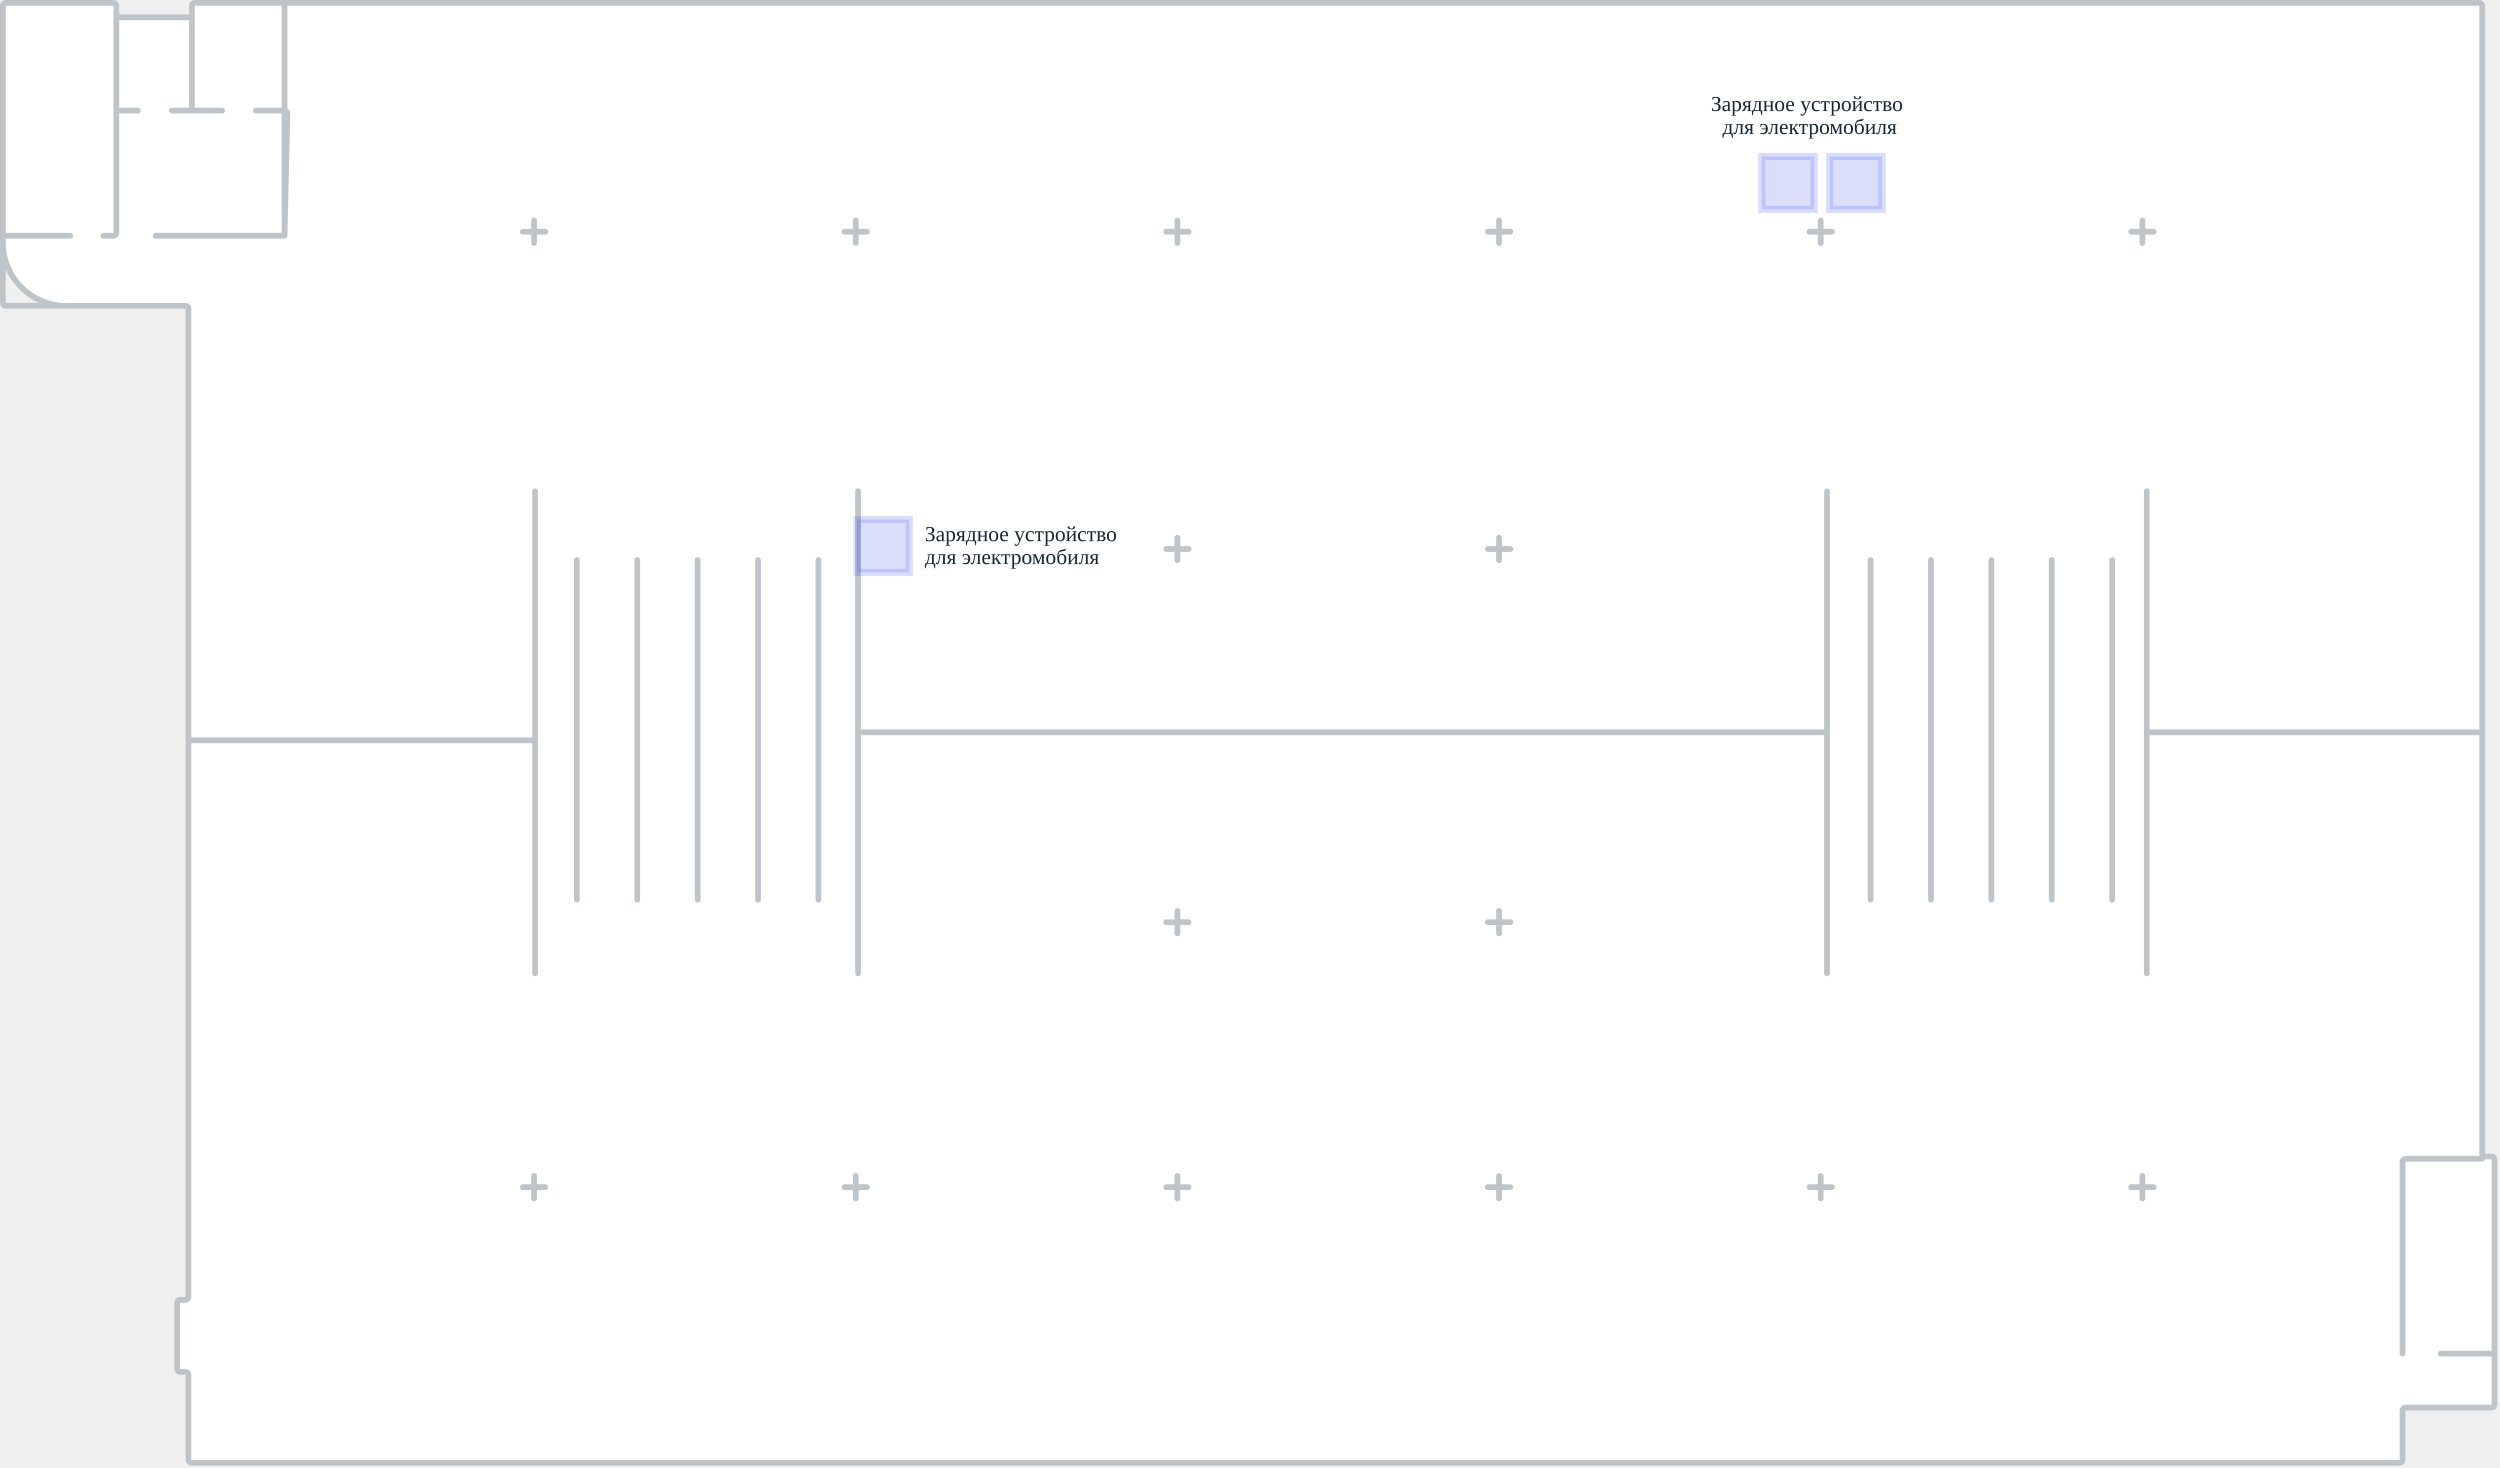
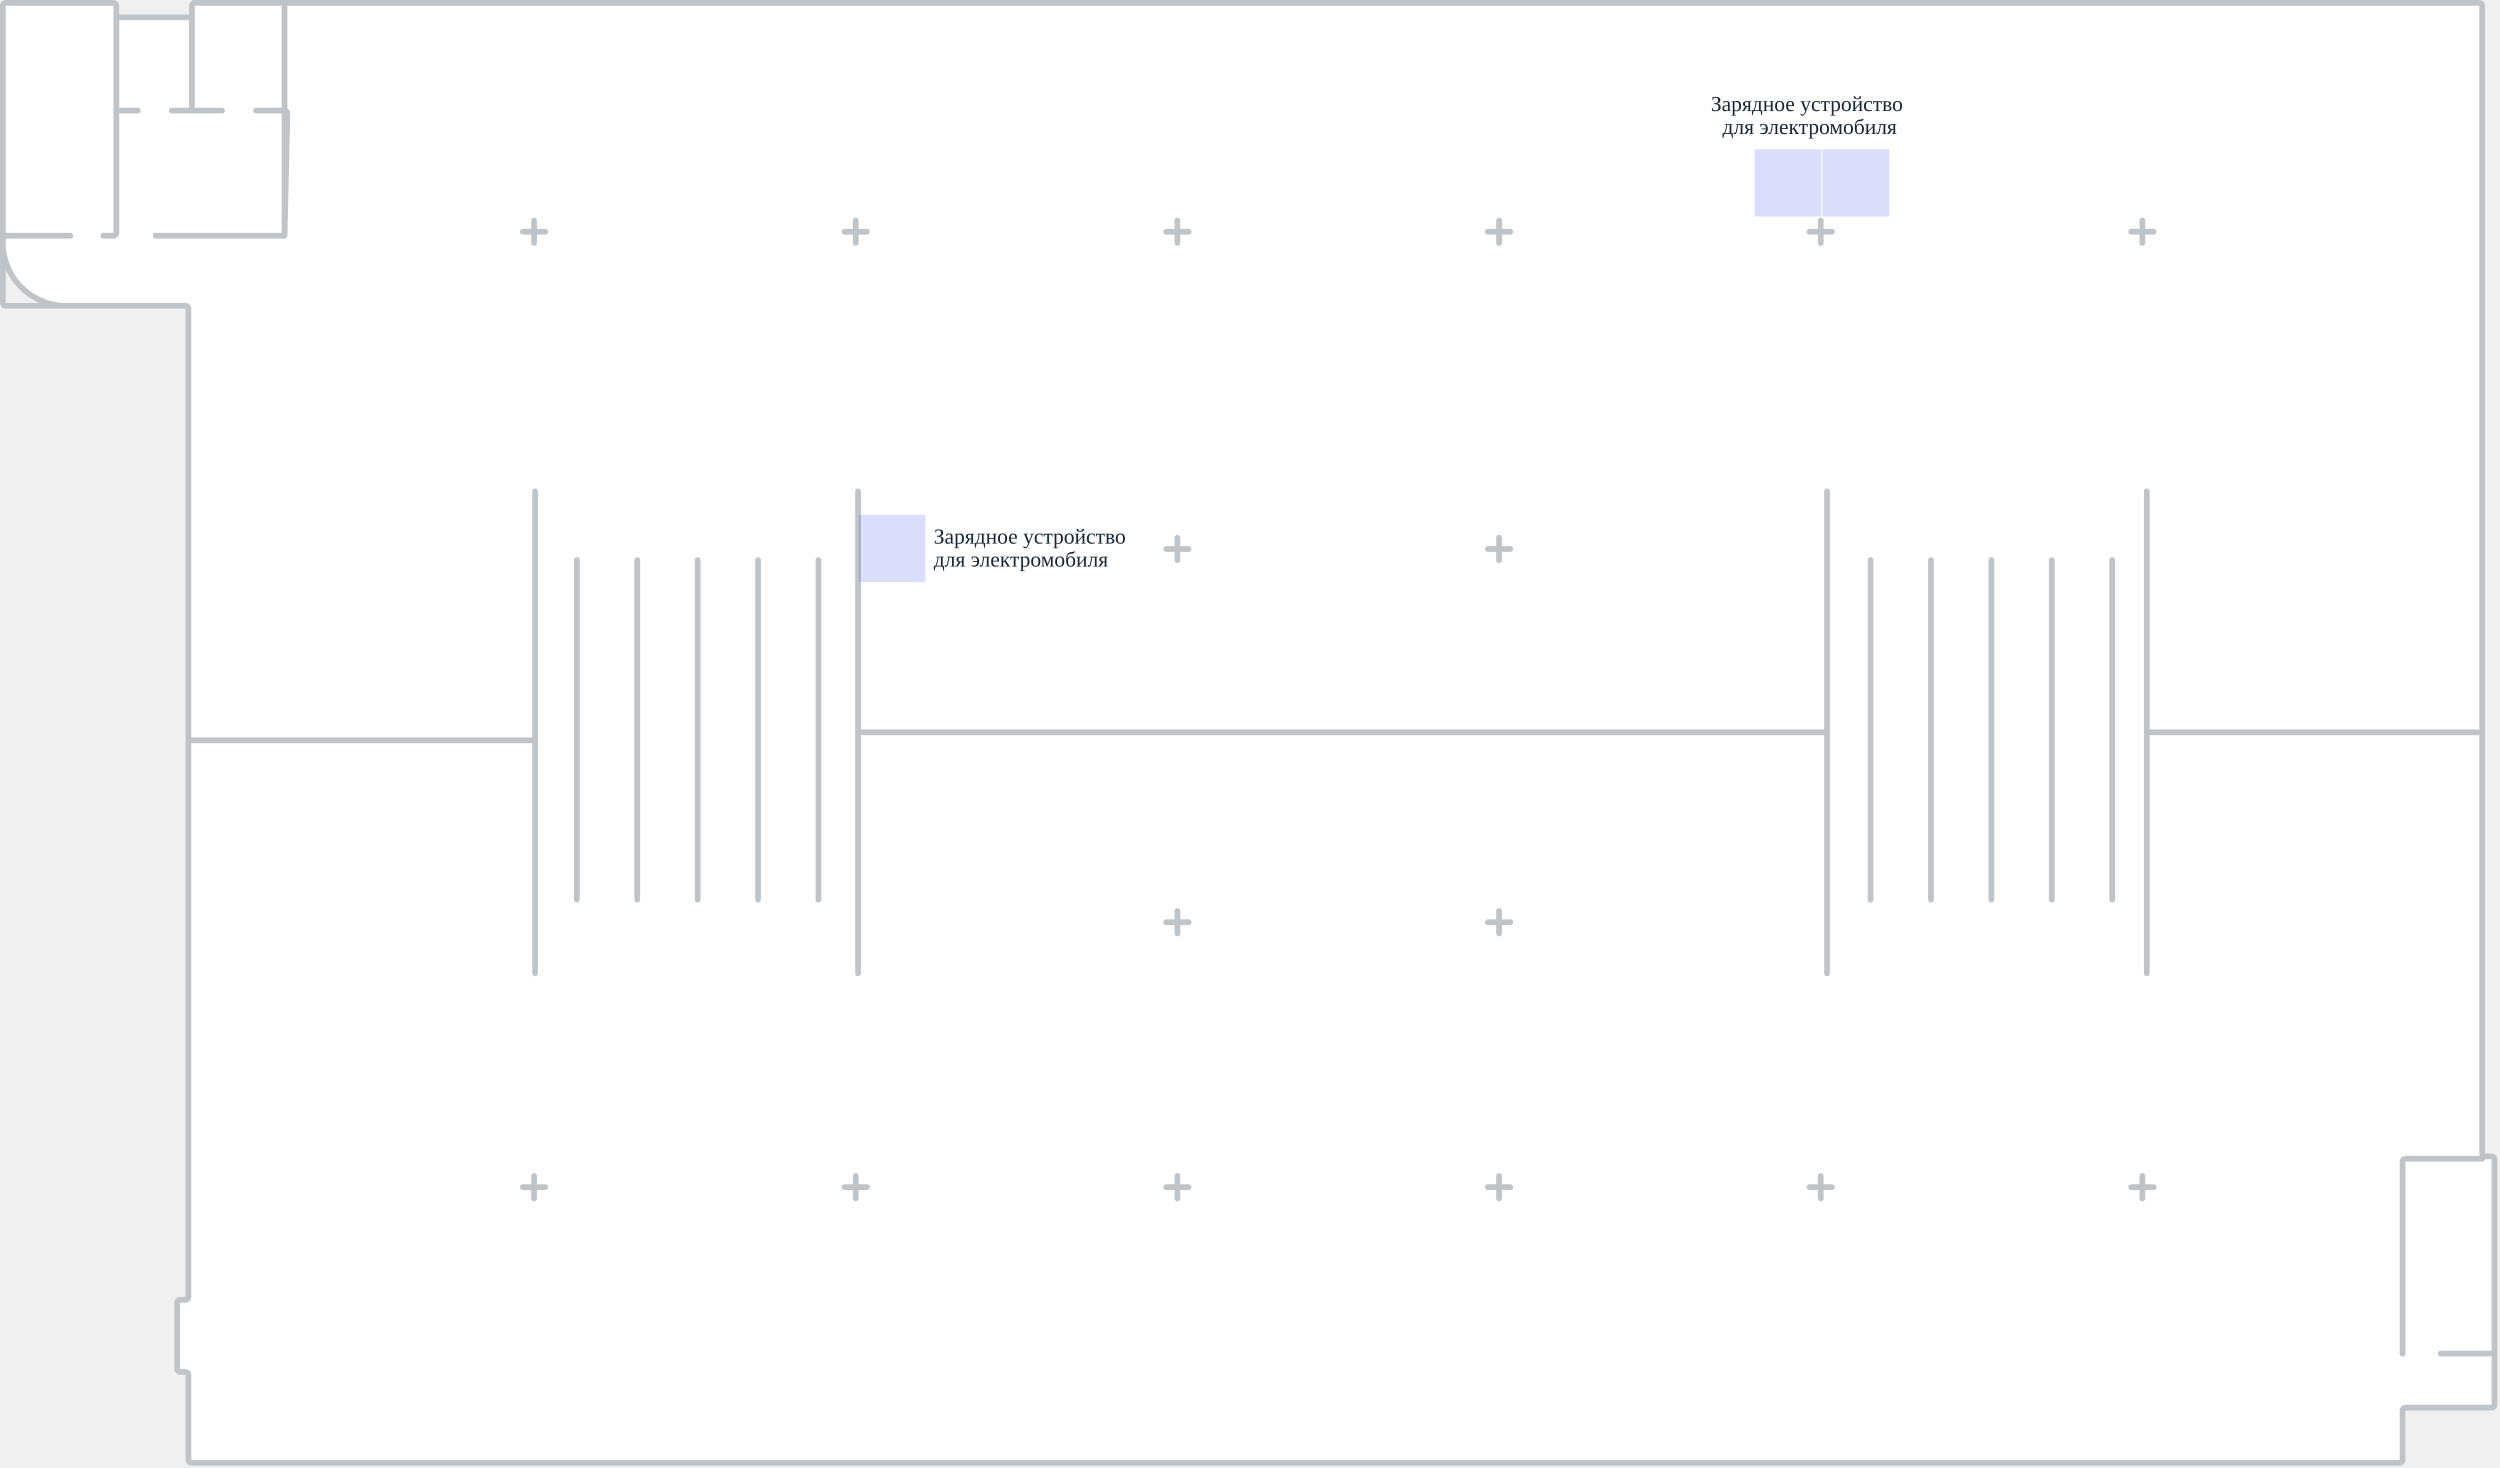
<svg xmlns="http://www.w3.org/2000/svg" width="872" height="512" viewBox="0 0 872 512" fill="none">
  <g id="b2f3">
    <g id="Vector 28">
      <path fill-rule="evenodd" clip-rule="evenodd" d="M865.793 402.35C865.793 402.903 866.241 403.35 866.793 403.35C866.241 403.35 865.793 402.903 865.793 402.35ZM839.008 490.98C838.456 490.98 838.008 491.428 838.008 491.98C838.008 491.428 838.456 490.98 839.008 490.98ZM65.723 479.513C65.723 478.961 65.275 478.513 64.723 478.513C65.275 478.513 65.723 478.961 65.723 479.513ZM64.723 453.388C65.275 453.388 65.723 452.94 65.723 452.388C65.723 452.94 65.275 453.388 64.723 453.388ZM65.723 107.665C65.723 107.113 65.275 106.665 64.723 106.665C65.275 106.665 65.723 107.113 65.723 107.665ZM100.247 39.604C100.261 39.043 99.809 38.581 99.248 38.581V82.217L100.247 39.604Z" fill="white" />
      <path d="M66.945 6.054H40.576V2C40.576 1.448 40.128 1 39.576 1H2C1.448 1 1 1.448 1 2V82.217V84.665C1 96.815 10.85 106.665 23 106.665H64.723C65.275 106.665 65.723 107.113 65.723 107.665V258.237V452.388C65.723 452.94 65.275 453.388 64.723 453.388H62.804C62.252 453.388 61.804 453.836 61.804 454.388V477.513C61.804 478.065 62.252 478.513 62.804 478.513H64.723C65.275 478.513 65.723 478.961 65.723 479.513V509.216C65.723 509.769 66.171 510.216 66.723 510.216H837.008C837.56 510.216 838.008 509.769 838.008 509.216V491.98C838.008 491.428 838.456 490.98 839.008 490.98H869.068C869.62 490.98 870.068 490.533 870.068 489.98V472.135V404.35C870.068 403.798 869.62 403.35 869.068 403.35H866.793C866.241 403.35 865.793 402.903 865.793 402.35V255.434V2C865.793 1.448 865.345 1 864.793 1H99.248V27.867V38.581C99.809 38.581 100.261 39.043 100.247 39.604L99.248 82.217V38.581V27.867V1H67.945C67.393 1 66.945 1.448 66.945 2V6.054Z" fill="white" />
      <path d="M40.576 6.054H66.945M40.576 6.054V38.581M40.576 6.054V2M66.945 6.054V38.581M66.945 6.054V2M99.248 1V27.867V38.581M99.248 1H67.945M99.248 1H864.793M1 82.217H24.505M1 82.217V84.665M1 82.217V2M54.298 82.217H99.248M99.248 82.217L100.247 39.604C100.261 39.043 99.809 38.581 99.248 38.581M99.248 82.217V38.581M40.576 38.581V81.217C40.576 81.769 40.128 82.217 39.576 82.217H36.077M40.576 38.581H48.057M838.008 472.135V405.166C838.008 404.614 838.456 404.166 839.008 404.166H865.793M870.068 472.135H851.33M870.068 472.135V404.35M870.068 472.135V489.98M59.9 38.581H77.462M89.305 38.581H99.248M65.723 258.237H186.638M65.723 258.237V452.388M65.723 258.237V107.665M186.638 258.237V171.362M186.638 258.237V339.506M299.294 339.506V255.434M299.294 171.362V255.434M299.294 255.434H637.264M637.264 255.434V171.362M637.264 255.434V339.506M748.799 339.506V255.434M748.799 171.362V255.434M748.799 255.434H865.793M865.793 255.434V2M865.793 255.434V402.35M40.576 2C40.576 1.448 40.128 1 39.576 1M40.576 2C40.576 1.448 40.128 1 39.576 1M66.945 2C66.945 1.448 67.393 1 67.945 1M66.945 2C66.945 1.448 67.393 1 67.945 1M864.793 1C865.345 1 865.793 1.448 865.793 2M864.793 1C865.345 1 865.793 1.448 865.793 2M865.793 402.35C865.793 402.903 866.241 403.35 866.793 403.35M865.793 402.35C865.793 402.903 866.241 403.35 866.793 403.35M866.793 403.35H869.068M869.068 403.35C869.62 403.35 870.068 403.798 870.068 404.35M869.068 403.35C869.62 403.35 870.068 403.798 870.068 404.35M870.068 489.98C870.068 490.533 869.62 490.98 869.068 490.98M870.068 489.98C870.068 490.533 869.62 490.98 869.068 490.98M869.068 490.98H839.008M839.008 490.98C838.456 490.98 838.008 491.428 838.008 491.98M839.008 490.98C838.456 490.98 838.008 491.428 838.008 491.98M838.008 491.98V509.216M838.008 509.216C838.008 509.769 837.56 510.216 837.008 510.216M838.008 509.216C838.008 509.769 837.56 510.216 837.008 510.216M837.008 510.216H66.723M66.723 510.216C66.171 510.216 65.723 509.769 65.723 509.216M66.723 510.216C66.171 510.216 65.723 509.769 65.723 509.216M65.723 509.216V479.513M65.723 479.513C65.723 478.961 65.275 478.513 64.723 478.513M65.723 479.513C65.723 478.961 65.275 478.513 64.723 478.513M64.723 478.513H62.804M62.804 478.513C62.252 478.513 61.804 478.065 61.804 477.513M62.804 478.513C62.252 478.513 61.804 478.065 61.804 477.513M61.804 477.513V454.388M61.804 454.388C61.804 453.836 62.252 453.388 62.804 453.388M61.804 454.388C61.804 453.836 62.252 453.388 62.804 453.388M62.804 453.388H64.723M64.723 453.388C65.275 453.388 65.723 452.94 65.723 452.388M64.723 453.388C65.275 453.388 65.723 452.94 65.723 452.388M65.723 107.665C65.723 107.113 65.275 106.665 64.723 106.665M65.723 107.665C65.723 107.113 65.275 106.665 64.723 106.665M64.723 106.665H23M23 106.665C10.85 106.665 1 96.815 1 84.665M23 106.665H2C1.448 106.665 1 106.217 1 105.665V84.665M1 2C1 1.448 1.448 1 2 1M1 2C1 1.448 1.448 1 2 1M2 1H39.576" stroke="#BFC4C8" stroke-width="2" stroke-linecap="round" stroke-linejoin="round" />
    </g>
    <g id="tile">
      <path id="Vector" d="M186.288 84.748V76.92M182.377 80.831L190.205 80.831" stroke="#BFC4C8" stroke-width="2" stroke-linecap="round" stroke-linejoin="round" />
      <path id="Vector_2" d="M186.288 418V410.171M182.377 414.083L190.205 414.083" stroke="#BFC4C8" stroke-width="2" stroke-linecap="round" stroke-linejoin="round" />
      <path id="Vector_3" d="M298.484 84.748V76.92M294.572 80.831L302.4 80.831" stroke="#BFC4C8" stroke-width="2" stroke-linecap="round" stroke-linejoin="round" />
      <path id="Vector_4" d="M298.484 418V410.171M294.572 414.083L302.4 414.083" stroke="#BFC4C8" stroke-width="2" stroke-linecap="round" stroke-linejoin="round" />
      <path id="Vector_5" d="M410.679 84.748V76.92M406.768 80.831L414.596 80.831" stroke="#BFC4C8" stroke-width="2" stroke-linecap="round" stroke-linejoin="round" />
      <path id="Vector_6" d="M410.679 418V410.171M406.768 414.083L414.596 414.083" stroke="#BFC4C8" stroke-width="2" stroke-linecap="round" stroke-linejoin="round" />
      <path id="Vector_7" d="M410.679 325.574V317.746M406.768 321.658L414.596 321.658" stroke="#BFC4C8" stroke-width="2" stroke-linecap="round" stroke-linejoin="round" />
      <path id="Vector_8" d="M410.679 195.398V187.57M406.768 191.481L414.596 191.481" stroke="#BFC4C8" stroke-width="2" stroke-linecap="round" stroke-linejoin="round" />
      <path id="Vector_9" d="M522.874 84.748V76.92M518.963 80.831L526.791 80.831" stroke="#BFC4C8" stroke-width="2" stroke-linecap="round" stroke-linejoin="round" />
      <path id="Vector_10" d="M522.874 418V410.171M518.963 414.083L526.791 414.083" stroke="#BFC4C8" stroke-width="2" stroke-linecap="round" stroke-linejoin="round" />
      <path id="Vector_11" d="M522.874 325.574V317.746M518.963 321.658L526.791 321.658" stroke="#BFC4C8" stroke-width="2" stroke-linecap="round" stroke-linejoin="round" />
      <path id="Vector_12" d="M522.874 195.398V187.57M518.963 191.481L526.791 191.481" stroke="#BFC4C8" stroke-width="2" stroke-linecap="round" stroke-linejoin="round" />
      <path id="Vector_13" d="M635.07 84.748V76.92M631.158 80.831L638.986 80.831" stroke="#BFC4C8" stroke-width="2" stroke-linecap="round" stroke-linejoin="round" />
      <path id="Vector_14" d="M635.07 418V410.171M631.158 414.083L638.986 414.083" stroke="#BFC4C8" stroke-width="2" stroke-linecap="round" stroke-linejoin="round" />
      <path id="Vector_15" d="M747.265 84.748V76.92M743.354 80.831L751.182 80.831" stroke="#BFC4C8" stroke-width="2" stroke-linecap="round" stroke-linejoin="round" />
      <path id="Vector_16" d="M747.265 418V410.171M743.354 414.083L751.182 414.083" stroke="#BFC4C8" stroke-width="2" stroke-linecap="round" stroke-linejoin="round" />
    </g>
    <path id="Vector_17" d="M222.275 313.804L222.275 195.355M201.209 195.355V313.805M285.472 195.355V313.805M243.34 313.805V195.355M264.406 313.804L264.406 195.355" stroke="#BFC4C8" stroke-width="2" stroke-linecap="round" stroke-linejoin="round" />
    <path id="Vector_18" d="M715.655 313.804L715.655 195.355M736.721 195.355V313.805M652.458 195.355V313.805M694.589 313.805V195.355M673.524 313.804L673.524 195.355" stroke="#BFC4C8" stroke-width="2" stroke-linecap="round" stroke-linejoin="round" />
    <g id="b2f3-electro">
-       <rect id="Rectangle 2983" x="614.506" y="54.562" width="18.268" height="18.468" fill="#475DEB" fill-opacity="0.2" stroke="#475DEB" stroke-opacity="0.2" stroke-width="2.5" />
-       <rect id="Rectangle 2985" x="298.893" y="181.21" width="18.268" height="18.468" fill="#475DEB" fill-opacity="0.2" stroke="#475DEB" stroke-opacity="0.2" stroke-width="2.5" />
-       <rect id="Rectangle 2984" x="638.193" y="54.562" width="18.268" height="18.468" fill="#475DEB" fill-opacity="0.2" stroke="#475DEB" stroke-opacity="0.2" stroke-width="2.5" />
+       <g id="Rectangle 2983">
+         <rect x="614.506" y="54.562" width="18.268" height="18.468" fill="#475DEB" fill-opacity="0.2" />
+         <rect x="613.256" y="53.312" width="20.768" height="20.968" stroke="#475DEB" stroke-opacity="0.2" stroke-width="2.5" />
+       </g>
+       <g id="Rectangle 2985">
+         <rect x="302" y="182.067" width="18.268" height="18.468" fill="#475DEB" fill-opacity="0.2" />
+         <rect x="300.75" y="180.817" width="20.768" height="20.968" stroke="#475DEB" stroke-opacity="0.2" stroke-width="2.5" />
+       </g>
+       <g id="Rectangle 2984">
+         <rect x="638.193" y="54.562" width="18.268" height="18.468" fill="#475DEB" fill-opacity="0.2" />
+         <rect x="636.943" y="53.312" width="20.768" height="20.968" stroke="#475DEB" stroke-opacity="0.2" stroke-width="2.5" />
+       </g>
      <text id="title" fill="#172736" xml:space="preserve" style="white-space: pre" font-family="CoFo Weather 20240219" font-size="7.5" font-weight="500" letter-spacing="0em">
-         <tspan x="322.588" y="188.754">Зарядное устройство  +         <tspan x="325.695" y="189.611">Зарядное устройство  </tspan>
-         <tspan x="322.588" y="196.754">для электромобиля</tspan>
+         <tspan x="325.695" y="197.611">для электромобиля</tspan>
      </text>
      <text id="title_2" fill="#172736" xml:space="preserve" style="white-space: pre" font-family="CoFo Weather 20240219" font-size="7.5" font-weight="500" letter-spacing="0em">
        <tspan x="596.755" y="38.736">Зарядное устройство  </tspan>
        <tspan x="600.794" y="46.736">для электромобиля</tspan>
      </text>
    </g>
  </g>
</svg>
